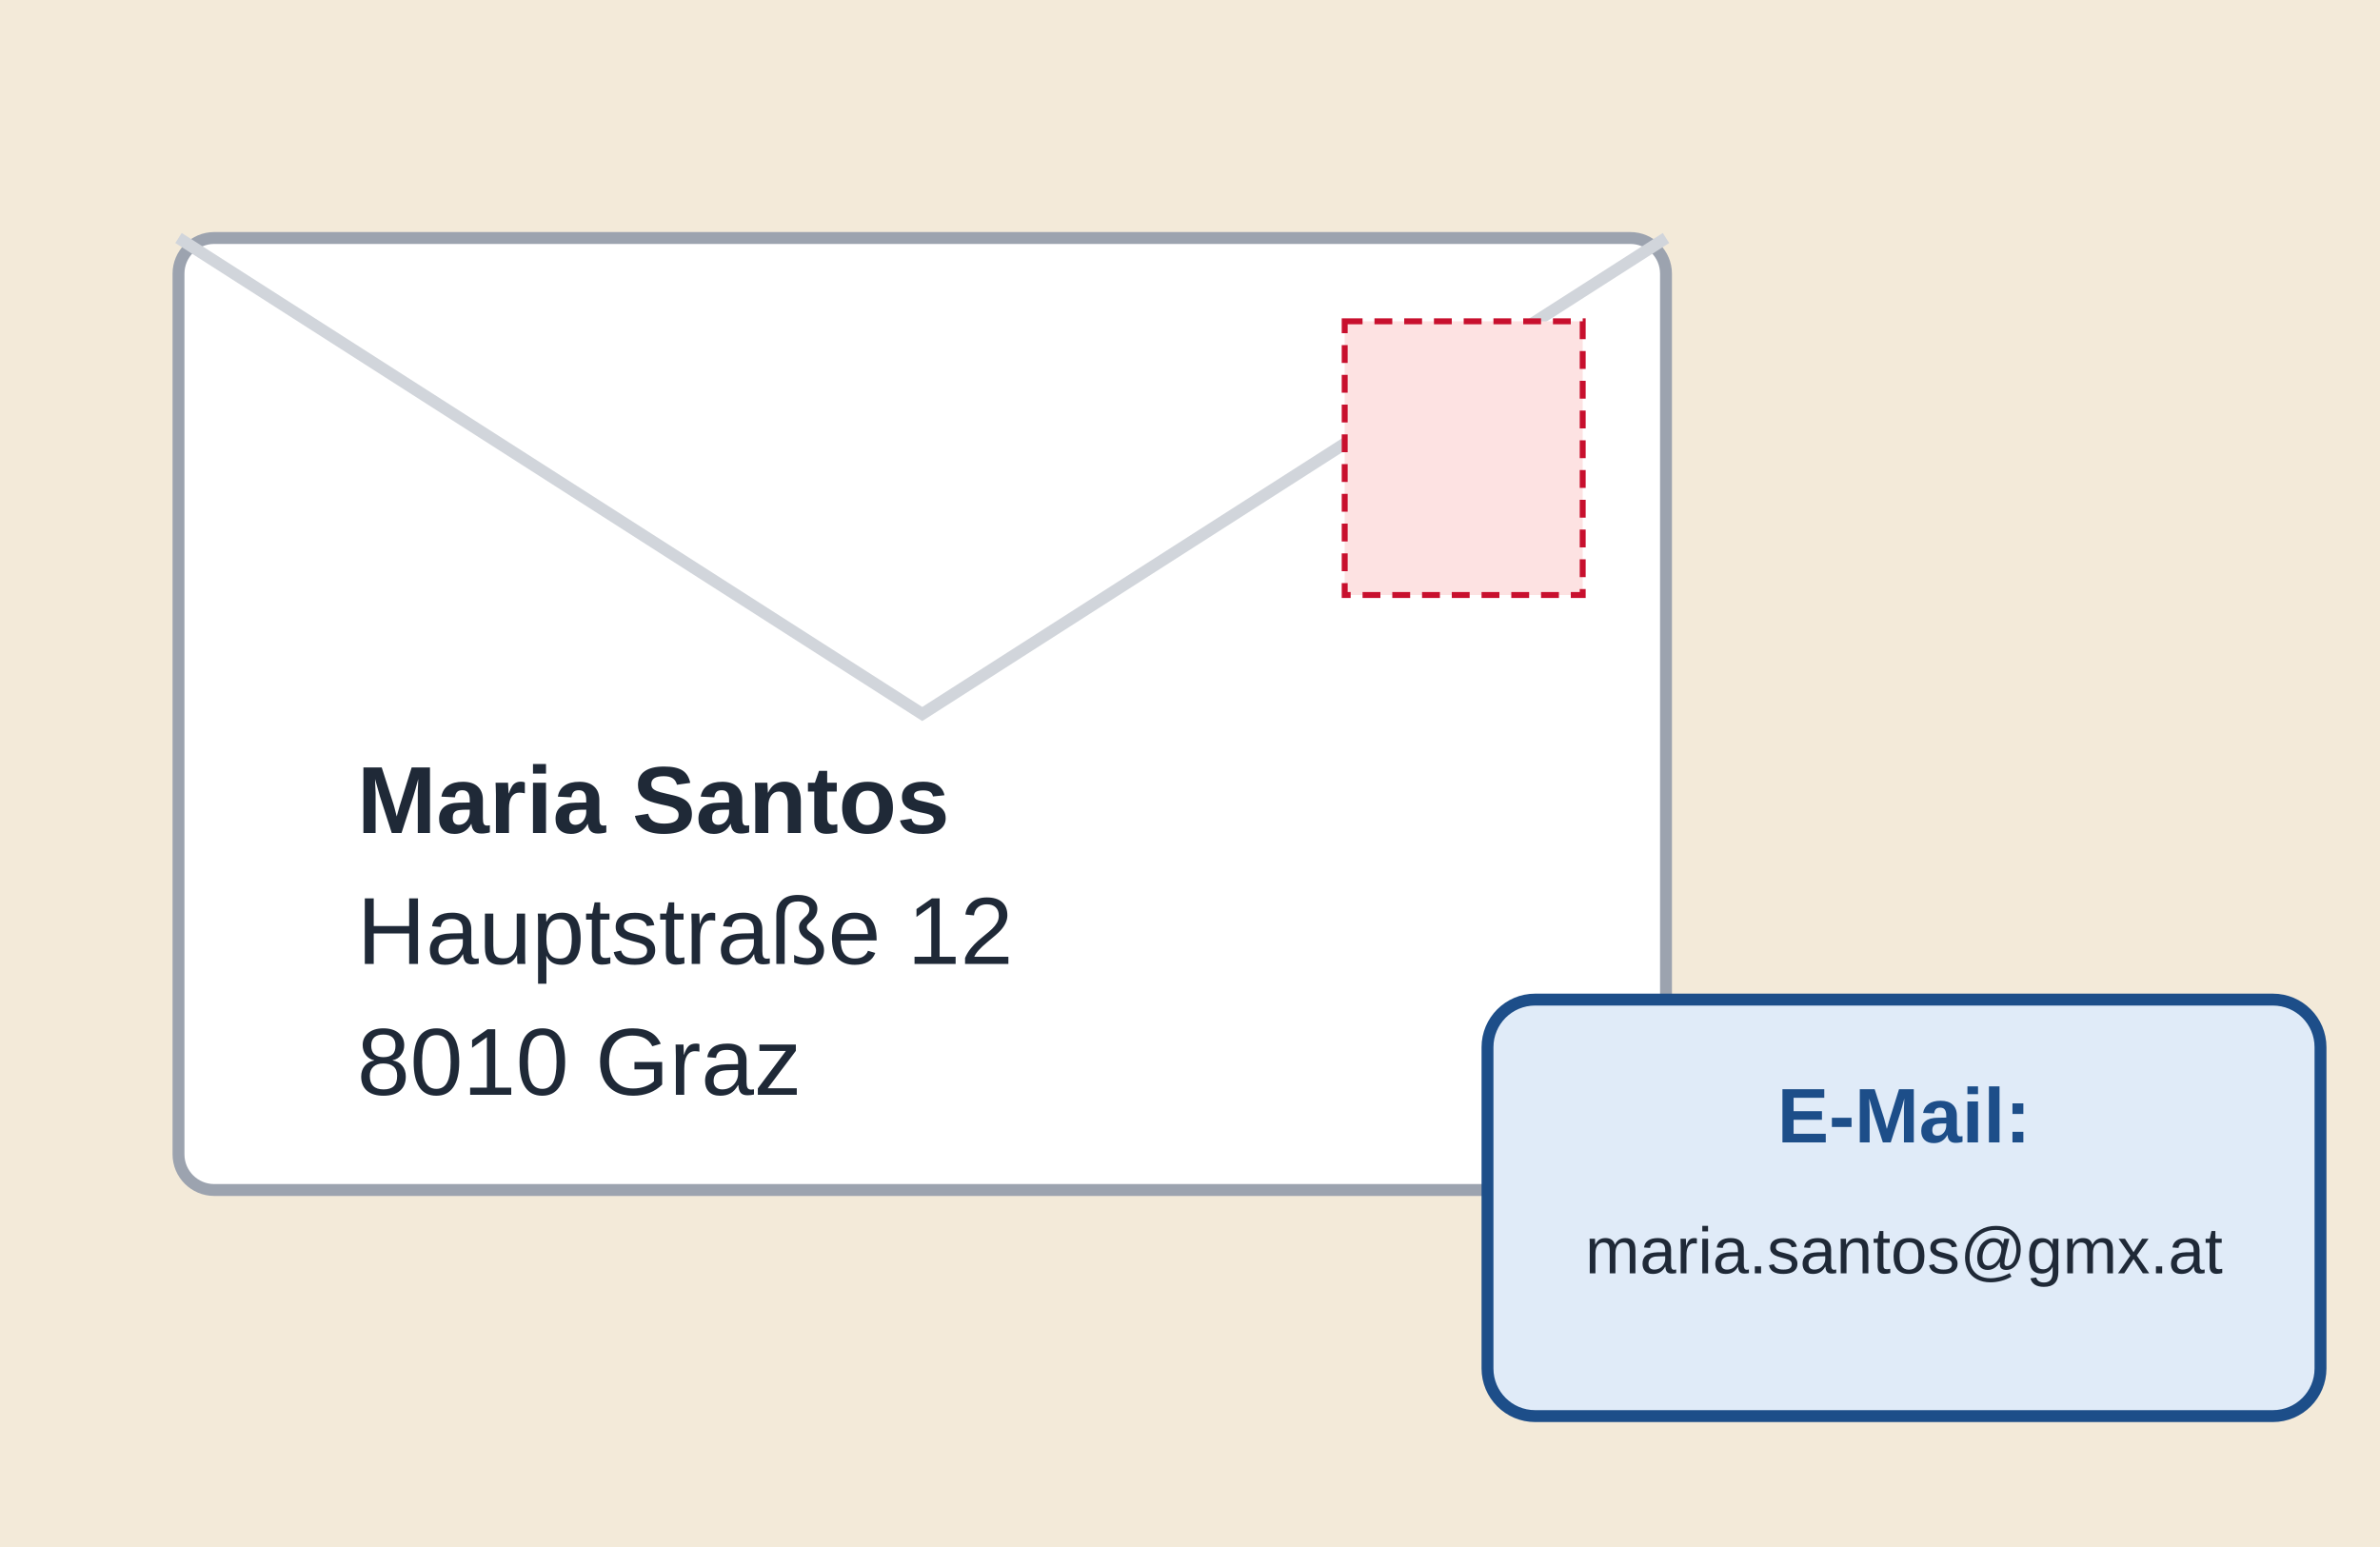
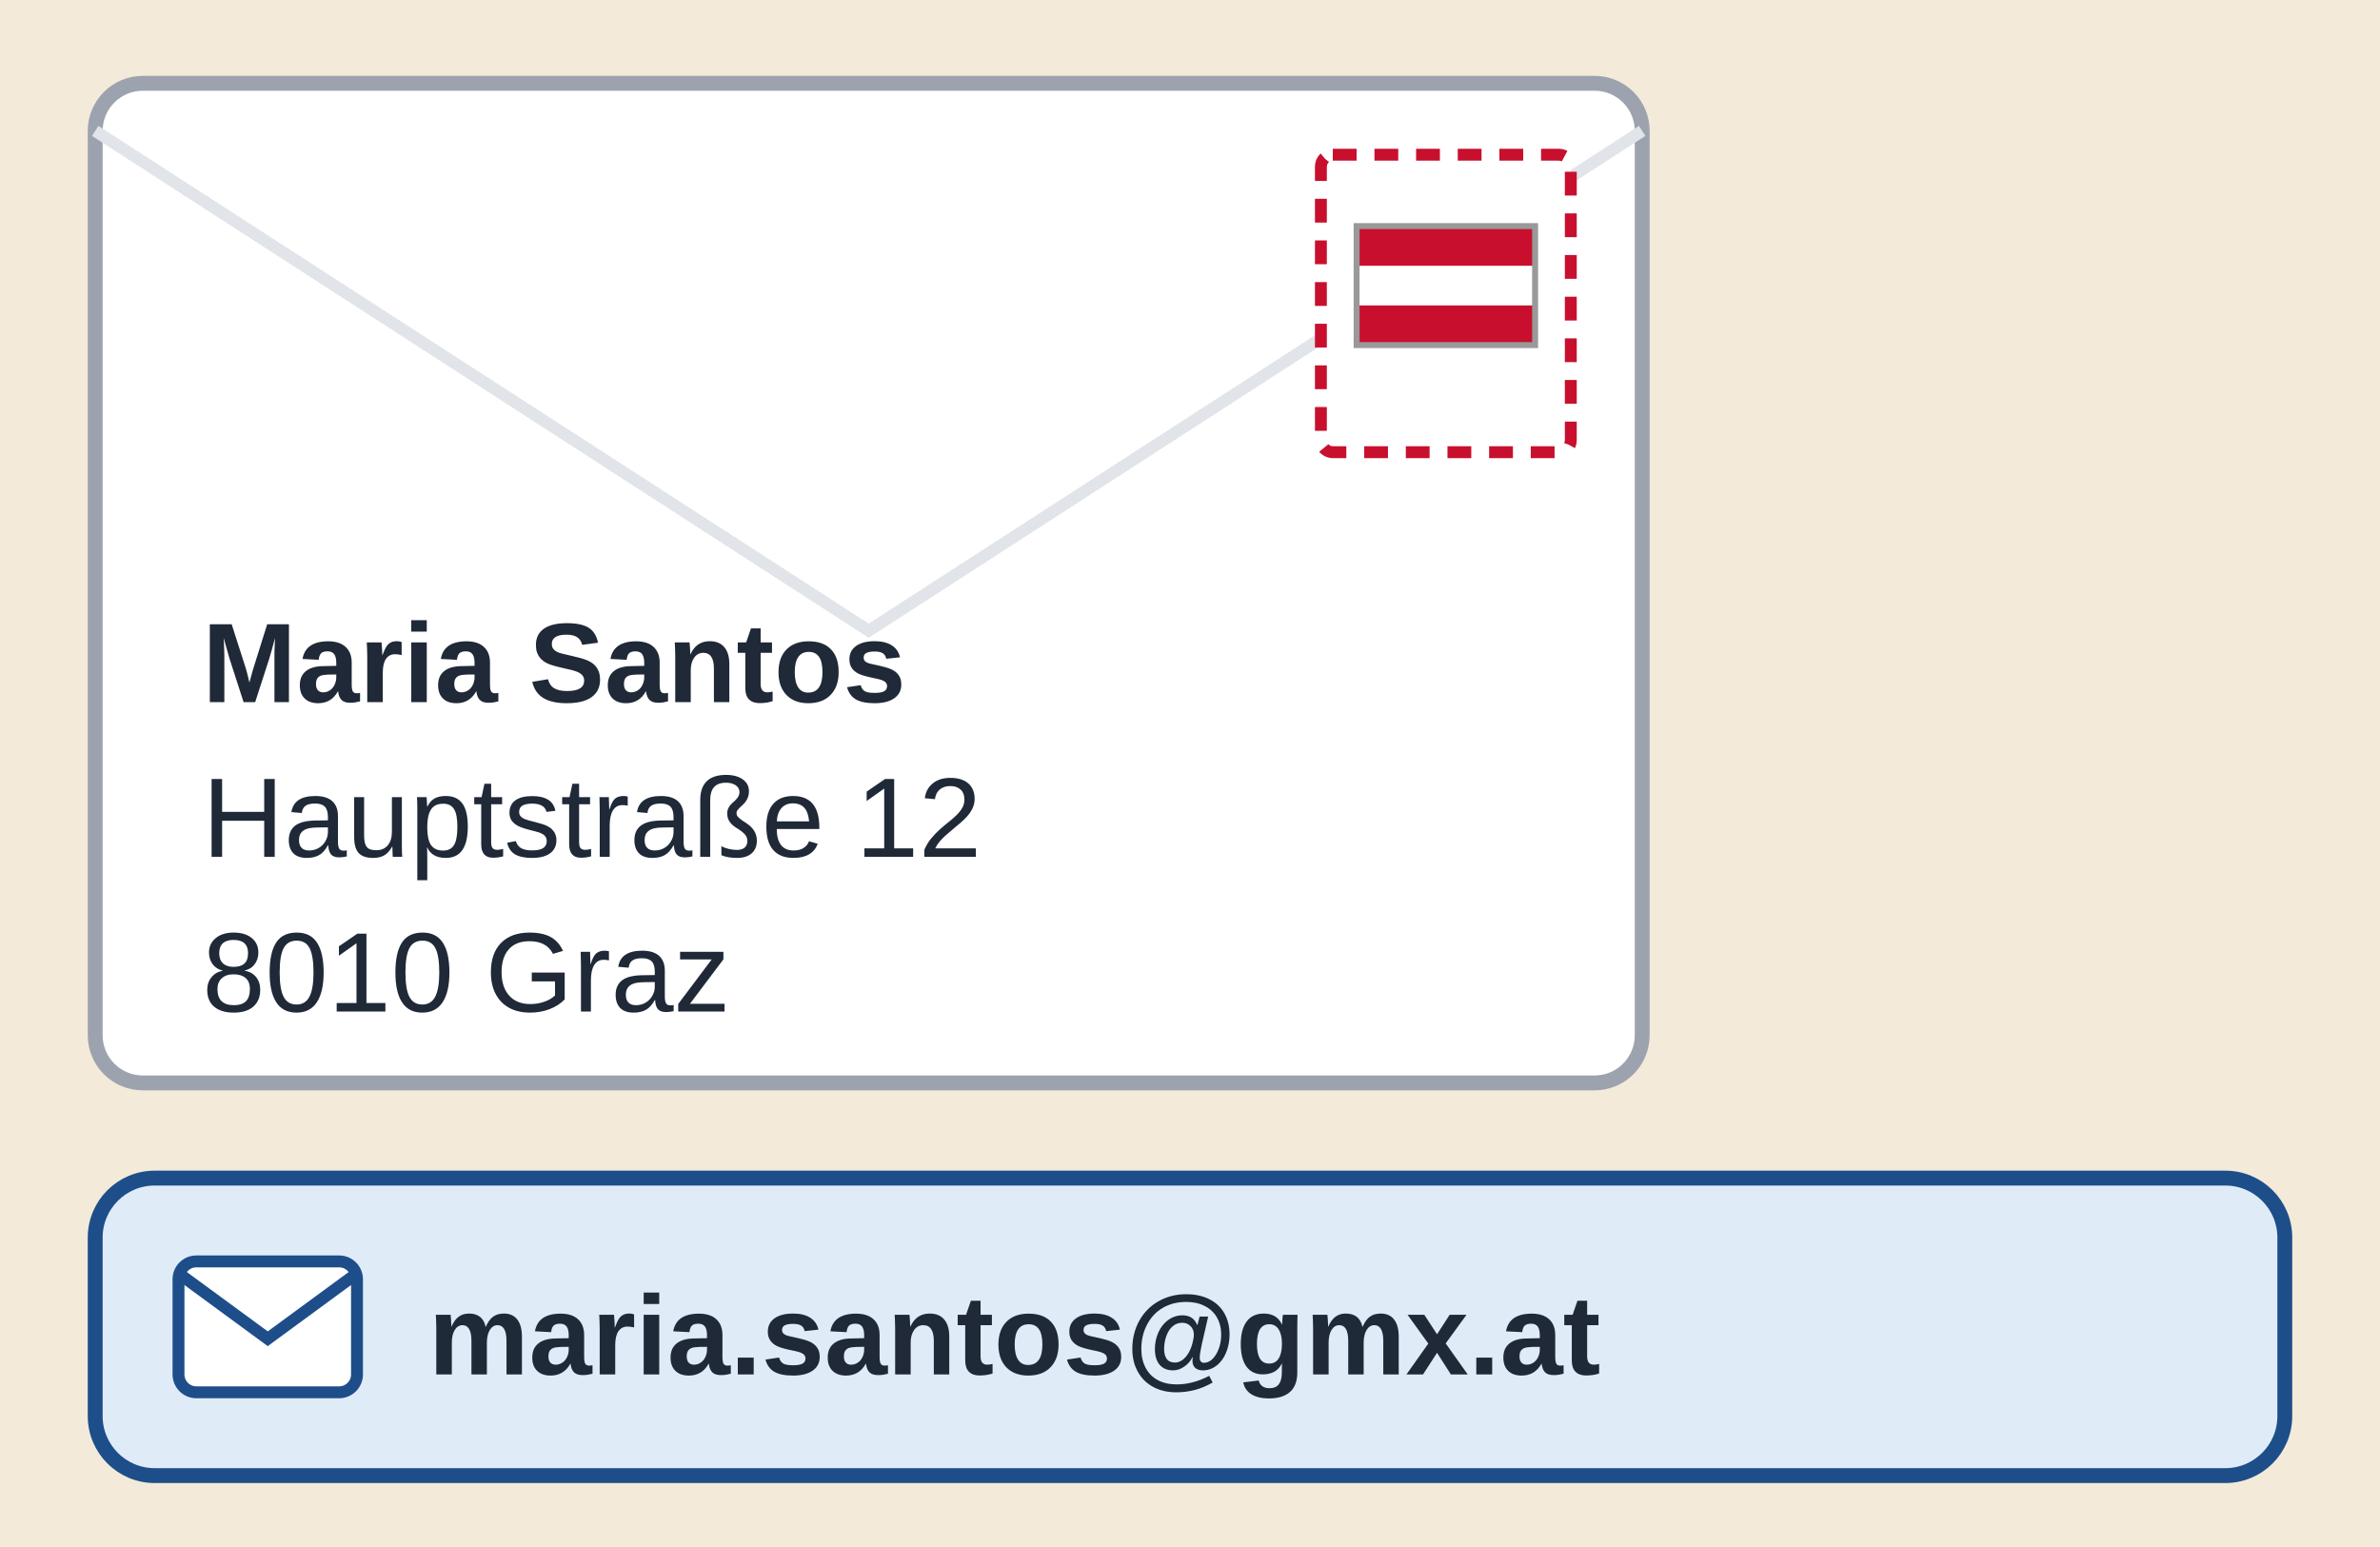
<svg xmlns="http://www.w3.org/2000/svg" viewBox="0 0 400 260" role="img" font-family="Arial, sans-serif">
  <rect width="400" height="260" fill="#f3ead9" />
-   <rect x="30" y="40" width="250" height="160" rx="6" fill="#fff" stroke="#9ca3af" stroke-width="2" />
-   <path d="M30 40l125 80 125-80" fill="none" stroke="#d1d5db" stroke-width="2" />
-   <rect x="226" y="54" width="40" height="46" fill="#fde2e2" stroke="#c8102e" stroke-dasharray="3 2" />
-   <text x="60" y="140" font-size="16" fill="#1f2937" text-anchor="start" font-weight="bold">Maria Santos</text>
-   <text x="60" y="162" font-size="16" fill="#1f2937" text-anchor="start">Hauptstraße 12</text>
-   <text x="60" y="184" font-size="16" fill="#1f2937" text-anchor="start">8010 Graz</text>
-   <rect x="250" y="168" width="140" height="70" rx="8" fill="#e0ebf8" stroke="#1d4e89" stroke-width="2" />
-   <text x="320" y="192" font-size="13" fill="#1d4e89" text-anchor="middle" font-weight="bold">E-Mail:</text>
-   <text x="320" y="214" font-size="11" fill="#1f2937" text-anchor="middle">maria.santos@gmx.at</text>
+   <rect x="16" y="14" width="260" height="168" rx="8" fill="#fff" stroke="#9ca3af" stroke-width="2.5" />
+   <path d="M16 22l130 84 130-84" fill="none" stroke="#e1e4e8" stroke-width="2" />
+   <rect x="222" y="26" width="42" height="50" rx="2" fill="#fff" stroke="#c8102e" stroke-width="2" stroke-dasharray="4 3" />
+   <g>
+     <rect x="228" y="38" width="30" height="20.0" fill="#c8102e" />
+     <rect x="228" y="44.667" width="30" height="6.667" fill="#fff" />
+     <rect x="228" y="38" width="30" height="20.0" fill="none" stroke="#999" />
+   </g>
+   <text x="34" y="118" font-size="19" fill="#1f2937" text-anchor="start" font-weight="bold">Maria Santos</text>
+   <text x="34" y="144" font-size="19" fill="#1f2937" text-anchor="start">Hauptstraße 12</text>
+   <text x="34" y="170" font-size="19" fill="#1f2937" text-anchor="start">8010 Graz</text>
+   <rect x="16" y="198" width="368" height="50" rx="10" fill="#e0ebf8" stroke="#1d4e89" stroke-width="2.5" />
+   <rect x="30" y="212" width="30" height="22" rx="3" fill="#fff" stroke="#1d4e89" stroke-width="2" />
+   <path d="M30 214l15 11 15-11" fill="none" stroke="#1d4e89" stroke-width="2" />
+   <text x="72" y="231" font-size="19" fill="#1f2937" text-anchor="start" font-weight="bold">maria.santos@gmx.at</text>
</svg>
